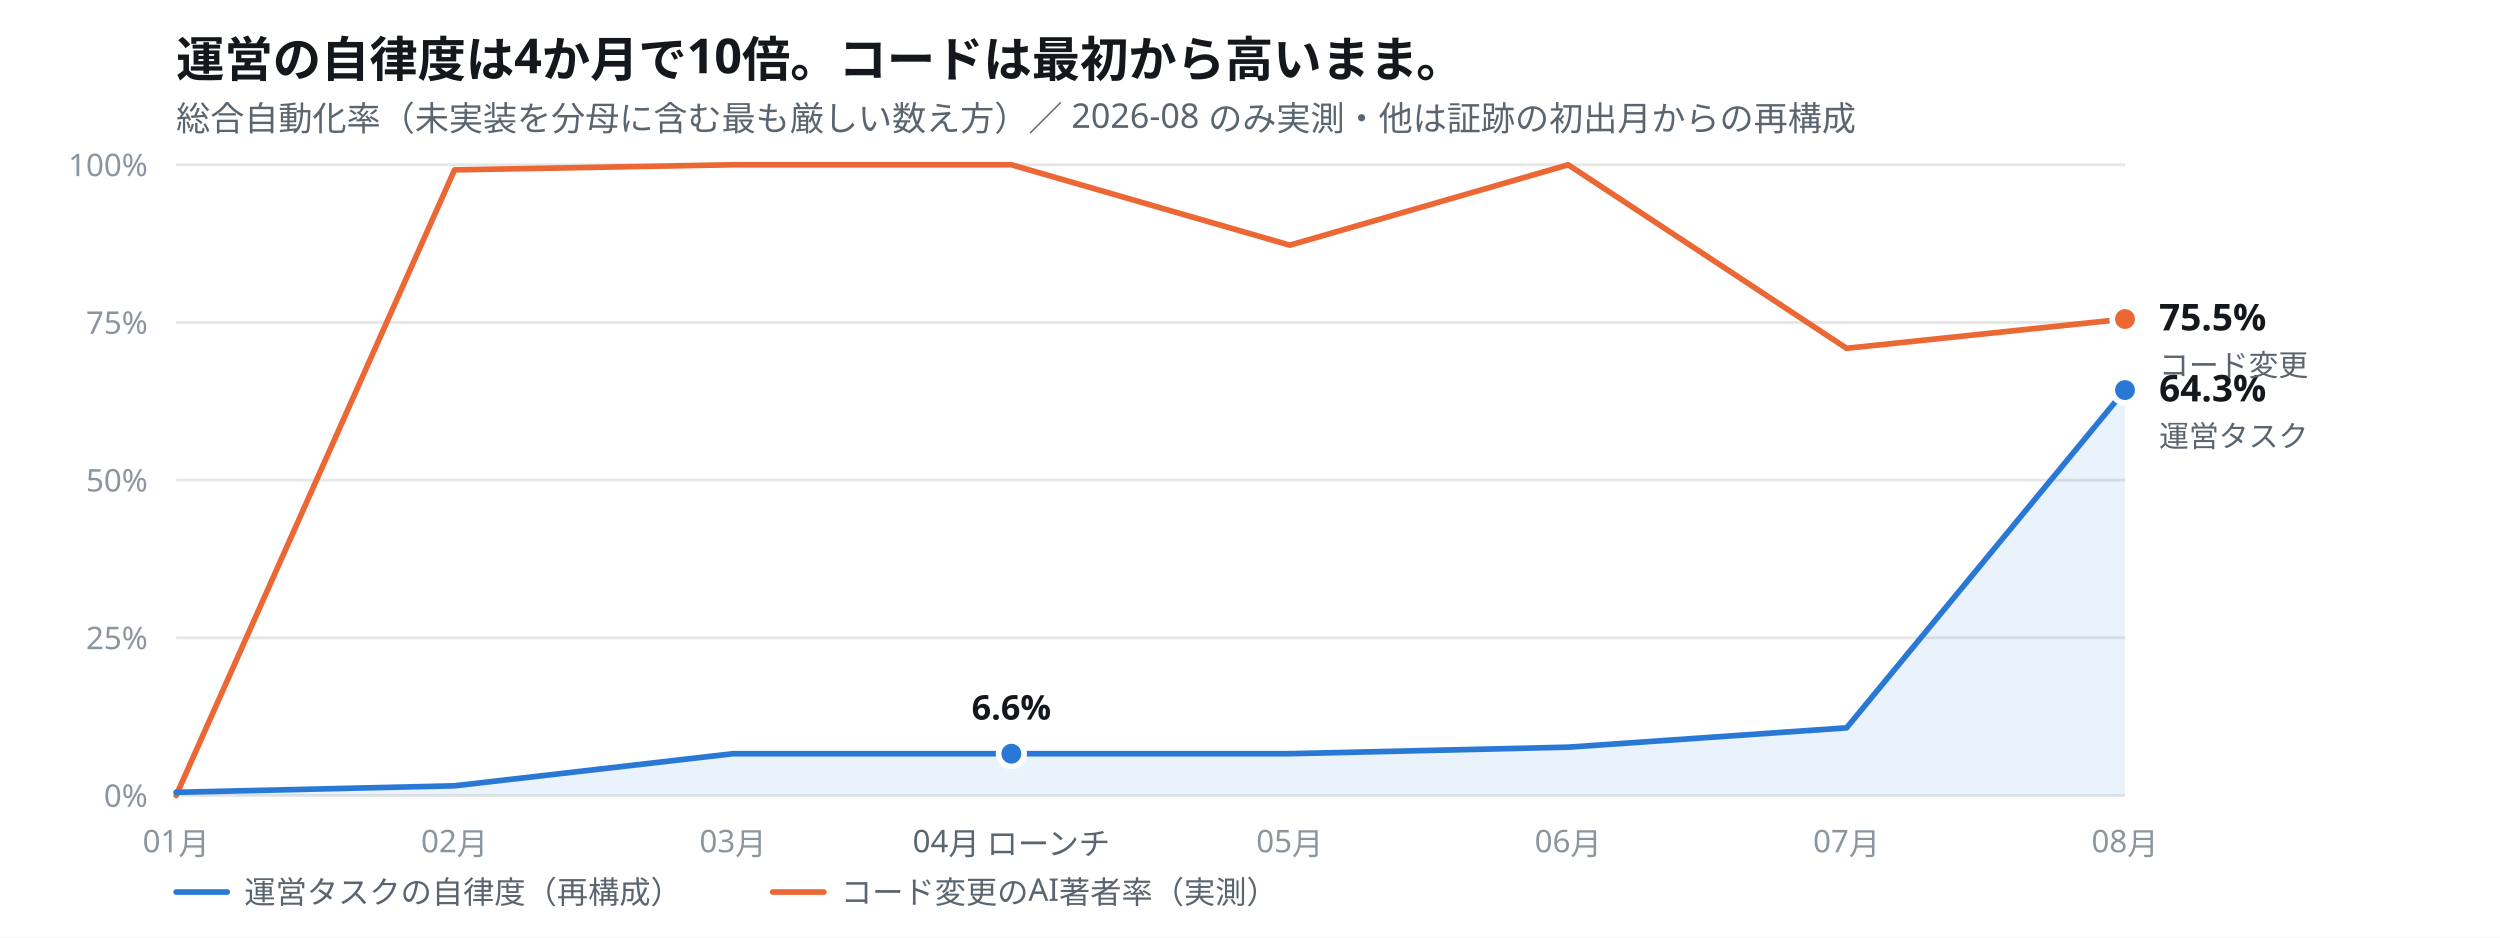
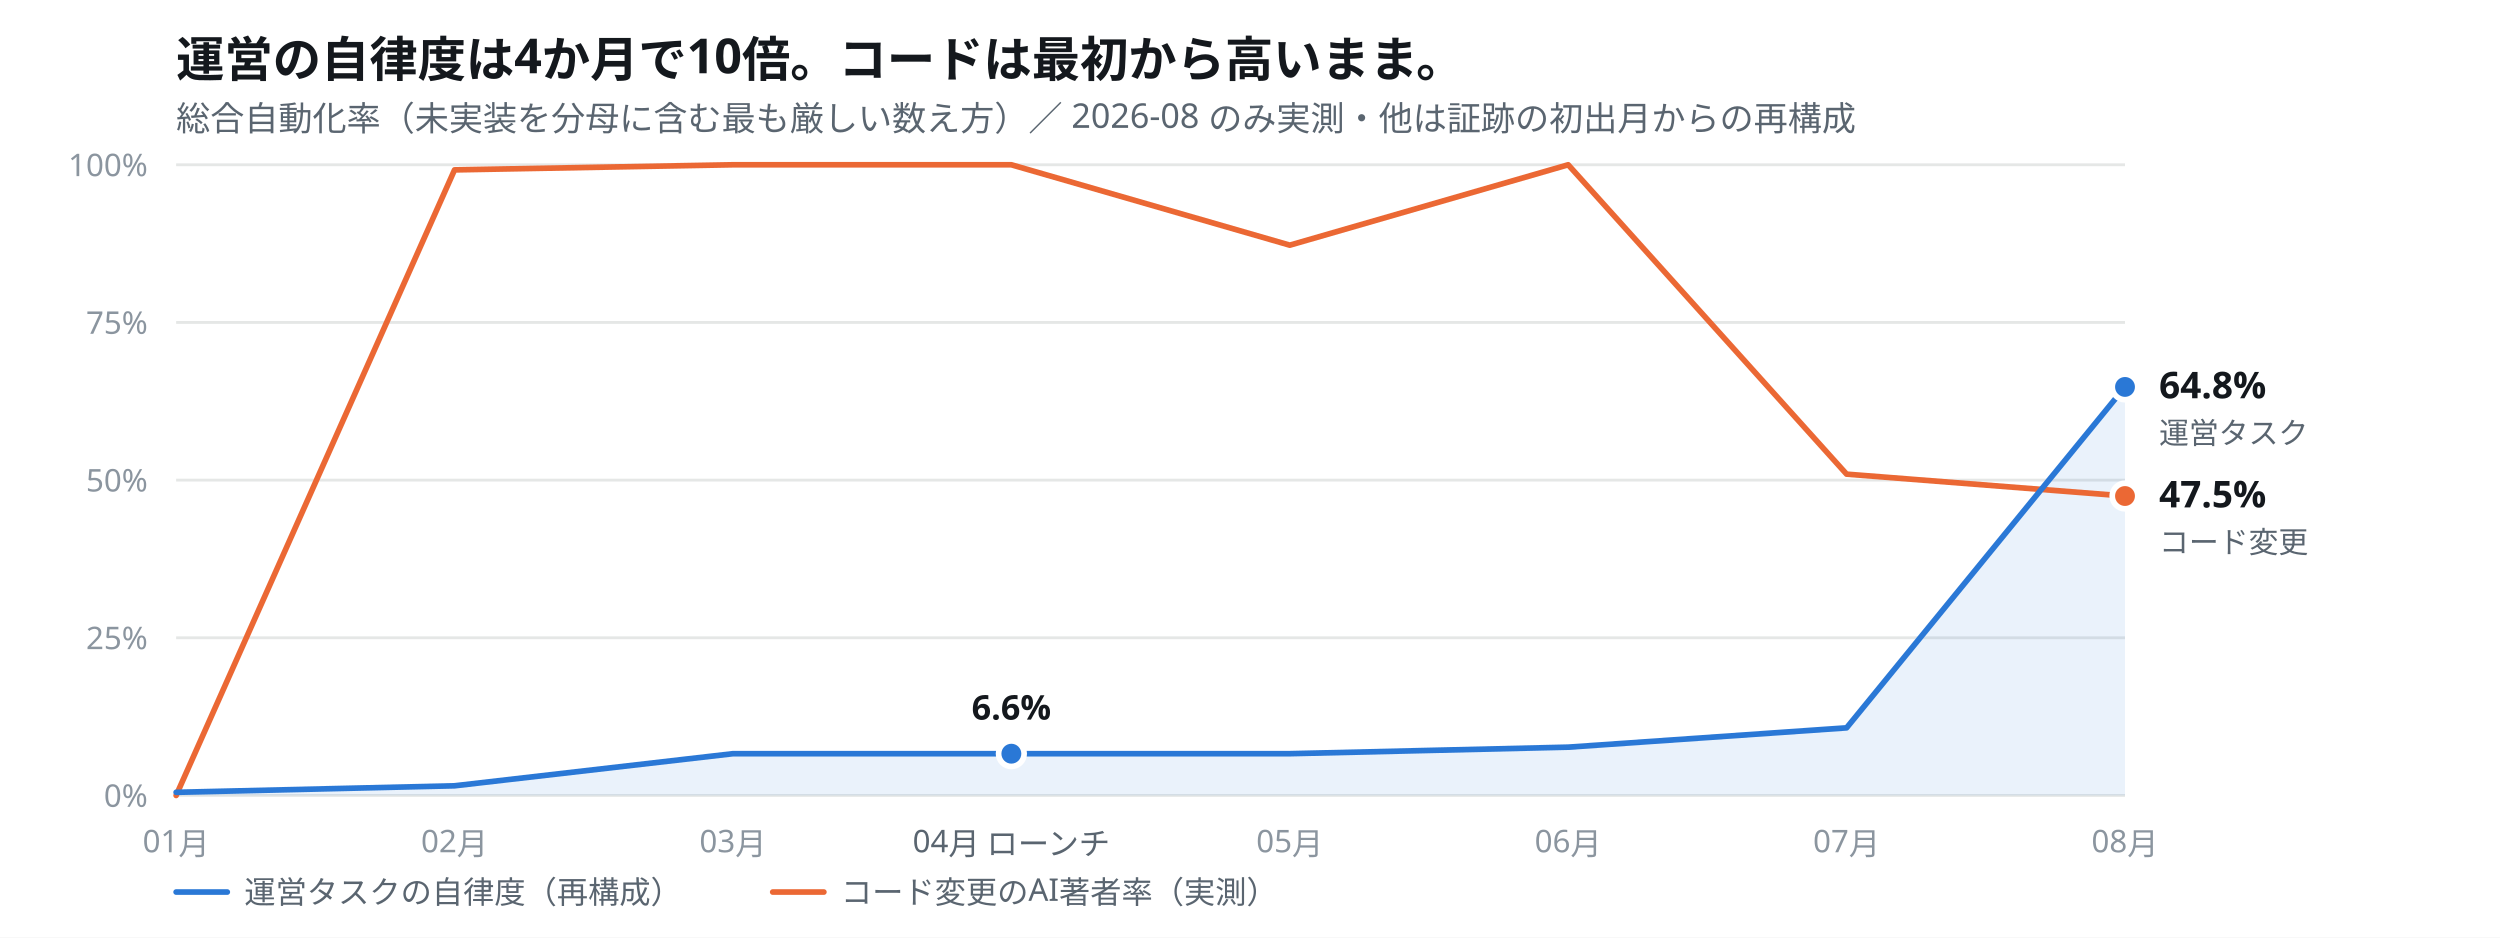
<svg xmlns="http://www.w3.org/2000/svg" viewBox="0 0 880 330" width="880" height="330" font-family="'Zen Kaku Gothic New','Hiragino Sans','Noto Sans JP',sans-serif" role="img" aria-label="運営タスクの自律度とコード変更のAI比率の月次推移">
  <rect width="880" height="330" fill="#ffffff" />
  <text x="62" y="27" fill="#14181d" font-size="17" font-weight="700">運営の自律度は4か月で10倍。コードは最初から高いまま。</text>
  <text x="62" y="46" fill="#5a6570" font-size="12">総合自動化率（未実装を分母に含む最も厳しい数え方）／ 2026-08 のみ実測・他は証跡の初出月からの再構成</text>
  <line x1="62" y1="280.0" x2="748" y2="280.0" stroke="#e5e7e6" stroke-width="1" />
  <text x="52" y="284.0" fill="#8b959f" font-size="11" text-anchor="end" font-variant-numeric="tabular-nums">0%</text>
  <line x1="62" y1="224.5" x2="748" y2="224.5" stroke="#e5e7e6" stroke-width="1" />
  <text x="52" y="228.5" fill="#8b959f" font-size="11" text-anchor="end" font-variant-numeric="tabular-nums">25%</text>
  <line x1="62" y1="169.0" x2="748" y2="169.0" stroke="#e5e7e6" stroke-width="1" />
  <text x="52" y="173.0" fill="#8b959f" font-size="11" text-anchor="end" font-variant-numeric="tabular-nums">50%</text>
  <line x1="62" y1="113.5" x2="748" y2="113.5" stroke="#e5e7e6" stroke-width="1" />
  <text x="52" y="117.5" fill="#8b959f" font-size="11" text-anchor="end" font-variant-numeric="tabular-nums">75%</text>
  <line x1="62" y1="58.0" x2="748" y2="58.0" stroke="#e5e7e6" stroke-width="1" />
  <text x="52" y="62.0" fill="#8b959f" font-size="11" text-anchor="end" font-variant-numeric="tabular-nums">100%</text>
  <text x="62.0" y="300" fill="#8b959f" font-size="11" text-anchor="middle">01月</text>
  <text x="160.0" y="300" fill="#8b959f" font-size="11" text-anchor="middle">02月</text>
  <text x="258.0" y="300" fill="#8b959f" font-size="11" text-anchor="middle">03月</text>
  <text x="356.0" y="300" fill="#5a6570" font-size="11" text-anchor="middle">04月 ローンチ</text>
  <text x="454.0" y="300" fill="#8b959f" font-size="11" text-anchor="middle">05月</text>
  <text x="552.0" y="300" fill="#8b959f" font-size="11" text-anchor="middle">06月</text>
  <text x="650.0" y="300" fill="#8b959f" font-size="11" text-anchor="middle">07月</text>
  <text x="748.0" y="300" fill="#8b959f" font-size="11" text-anchor="middle">08月</text>
-   <polygon points="62,280 62.0,278.9 160.0,276.6 258.0,265.3 356.0,265.3 454.0,265.3 552.0,263.0 650.0,256.2 748.0,137.3 748,280" fill="#2a78d6" fill-opacity="0.1" />
-   <polyline points="62.0,280.0 160.0,59.8 258.0,58.0 356.0,58.0 454.0,86.3 552.0,58.0 650.0,122.6 748.0,112.3" fill="none" stroke="#eb6834" stroke-width="2" stroke-linejoin="round" stroke-linecap="round" />
-   <polyline points="62.0,278.9 160.0,276.6 258.0,265.3 356.0,265.3 454.0,265.3 552.0,263.0 650.0,256.2 748.0,137.3" fill="none" stroke="#2a78d6" stroke-width="2" stroke-linejoin="round" stroke-linecap="round" />
-   <circle cx="748.0" cy="137.3" r="4.5" fill="#2a78d6" stroke="#ffffff" stroke-width="2" />
-   <circle cx="748.0" cy="112.3" r="4.5" fill="#eb6834" stroke="#ffffff" stroke-width="2" />
+   <polygon points="62,280 62.0,278.9 160.0,276.6 258.0,265.3 356.0,265.3 454.0,265.3 552.0,263.0 650.0,256.2 748.0,136.2 748,280" fill="#2a78d6" fill-opacity="0.1" />
+   <polyline points="62.0,280.0 160.0,59.8 258.0,58.0 356.0,58.0 454.0,86.3 552.0,58.0 650.0,166.9 748.0,174.6" fill="none" stroke="#eb6834" stroke-width="2" stroke-linejoin="round" stroke-linecap="round" />
+   <polyline points="62.0,278.9 160.0,276.6 258.0,265.3 356.0,265.3 454.0,265.3 552.0,263.0 650.0,256.2 748.0,136.2" fill="none" stroke="#2a78d6" stroke-width="2" stroke-linejoin="round" stroke-linecap="round" />
+   <circle cx="748.0" cy="136.2" r="4.5" fill="#2a78d6" stroke="#ffffff" stroke-width="2" />
+   <circle cx="748.0" cy="174.6" r="4.5" fill="#eb6834" stroke="#ffffff" stroke-width="2" />
  <circle cx="356.0" cy="265.3" r="4.5" fill="#2a78d6" stroke="#ffffff" stroke-width="2" />
-   <text x="760" y="141.3" fill="#14181d" font-size="13" font-weight="700" font-variant-numeric="tabular-nums">64.3%</text>
-   <text x="760" y="157.3" fill="#5a6570" font-size="10.5">運営タスク</text>
-   <text x="760" y="116.3" fill="#14181d" font-size="13" font-weight="700" font-variant-numeric="tabular-nums">75.5%</text>
-   <text x="760" y="132.3" fill="#5a6570" font-size="10.5">コード変更</text>
+   <text x="760" y="140.2" fill="#14181d" font-size="13" font-weight="700" font-variant-numeric="tabular-nums">64.8%</text>
+   <text x="760" y="156.2" fill="#5a6570" font-size="10.5">運営タスク</text>
+   <text x="760" y="178.6" fill="#14181d" font-size="13" font-weight="700" font-variant-numeric="tabular-nums">47.5%</text>
+   <text x="760" y="194.6" fill="#5a6570" font-size="10.5">コード変更</text>
  <text x="356.0" y="253.3" fill="#14181d" font-size="12" font-weight="700" text-anchor="middle" font-variant-numeric="tabular-nums">6.6%</text>
  <line x1="62" y1="314" x2="80" y2="314" stroke="#2a78d6" stroke-width="2" stroke-linecap="round" />
  <text x="86" y="318" fill="#5a6570" font-size="11">運営タスクの自律度（再構成）</text>
  <line x1="272" y1="314" x2="290" y2="314" stroke="#eb6834" stroke-width="2" stroke-linecap="round" />
  <text x="296" y="318" fill="#5a6570" font-size="11">コード変更のAI著者率（実測）</text>
</svg>
